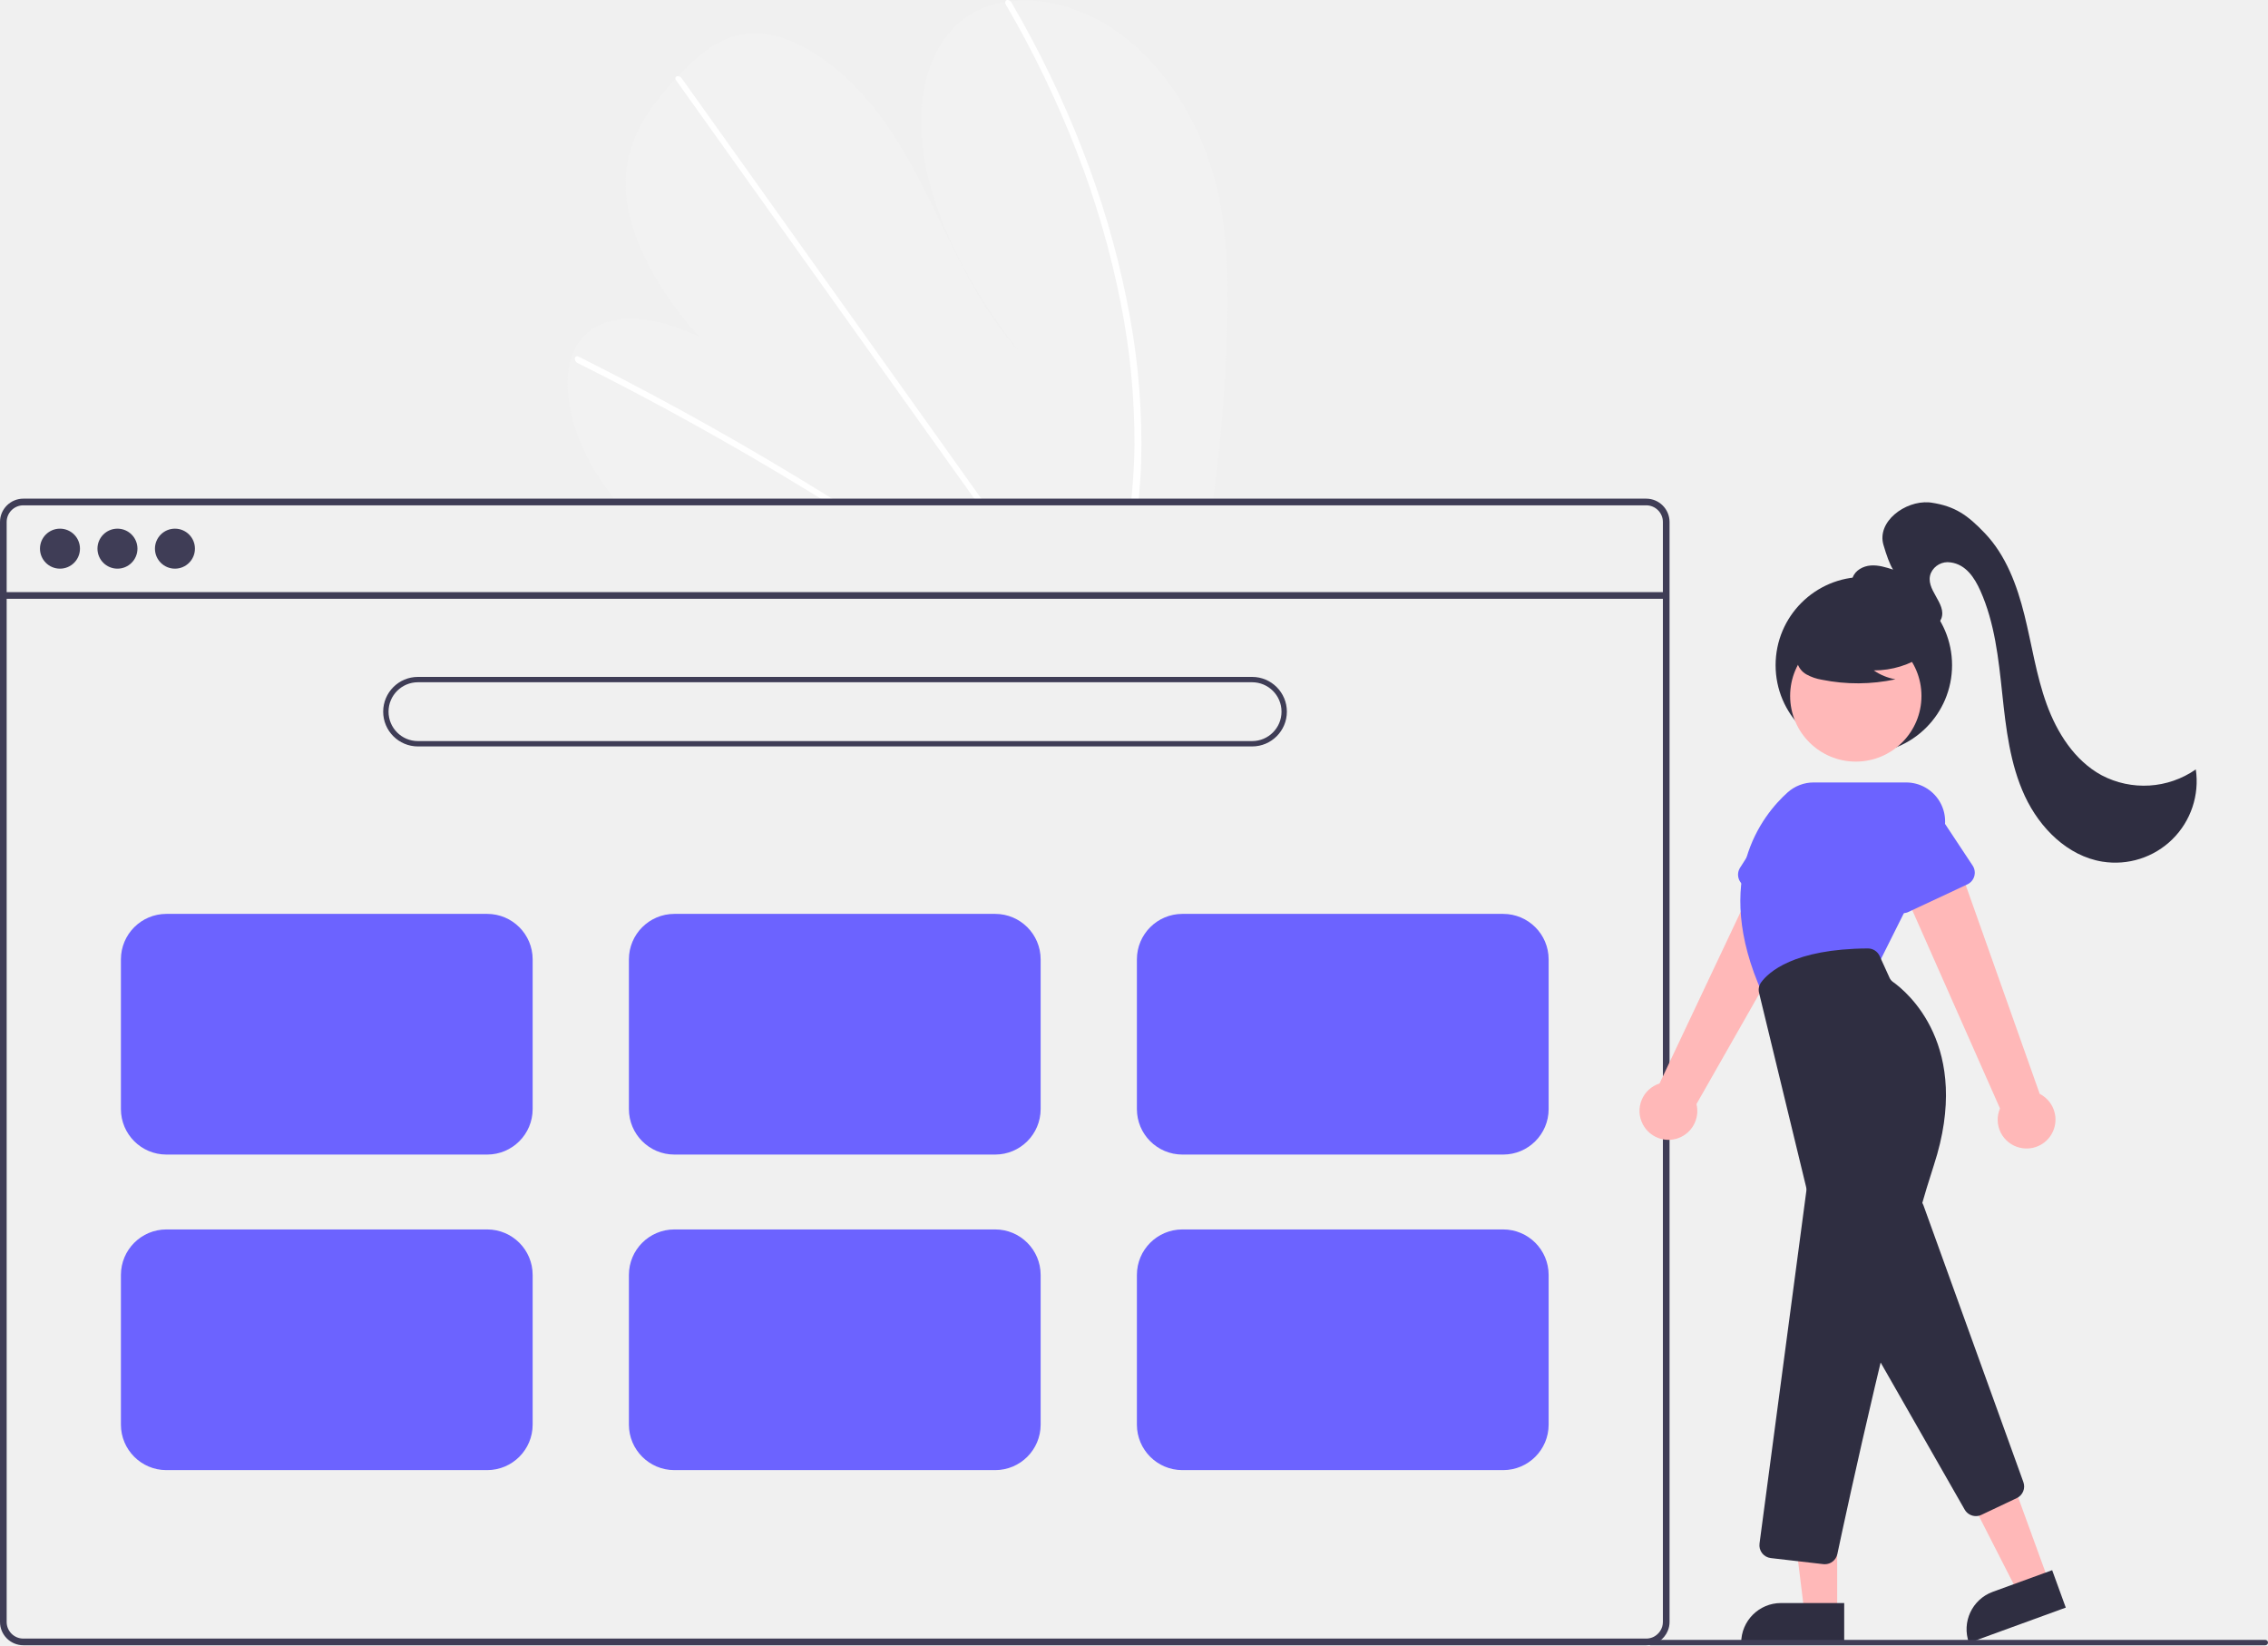
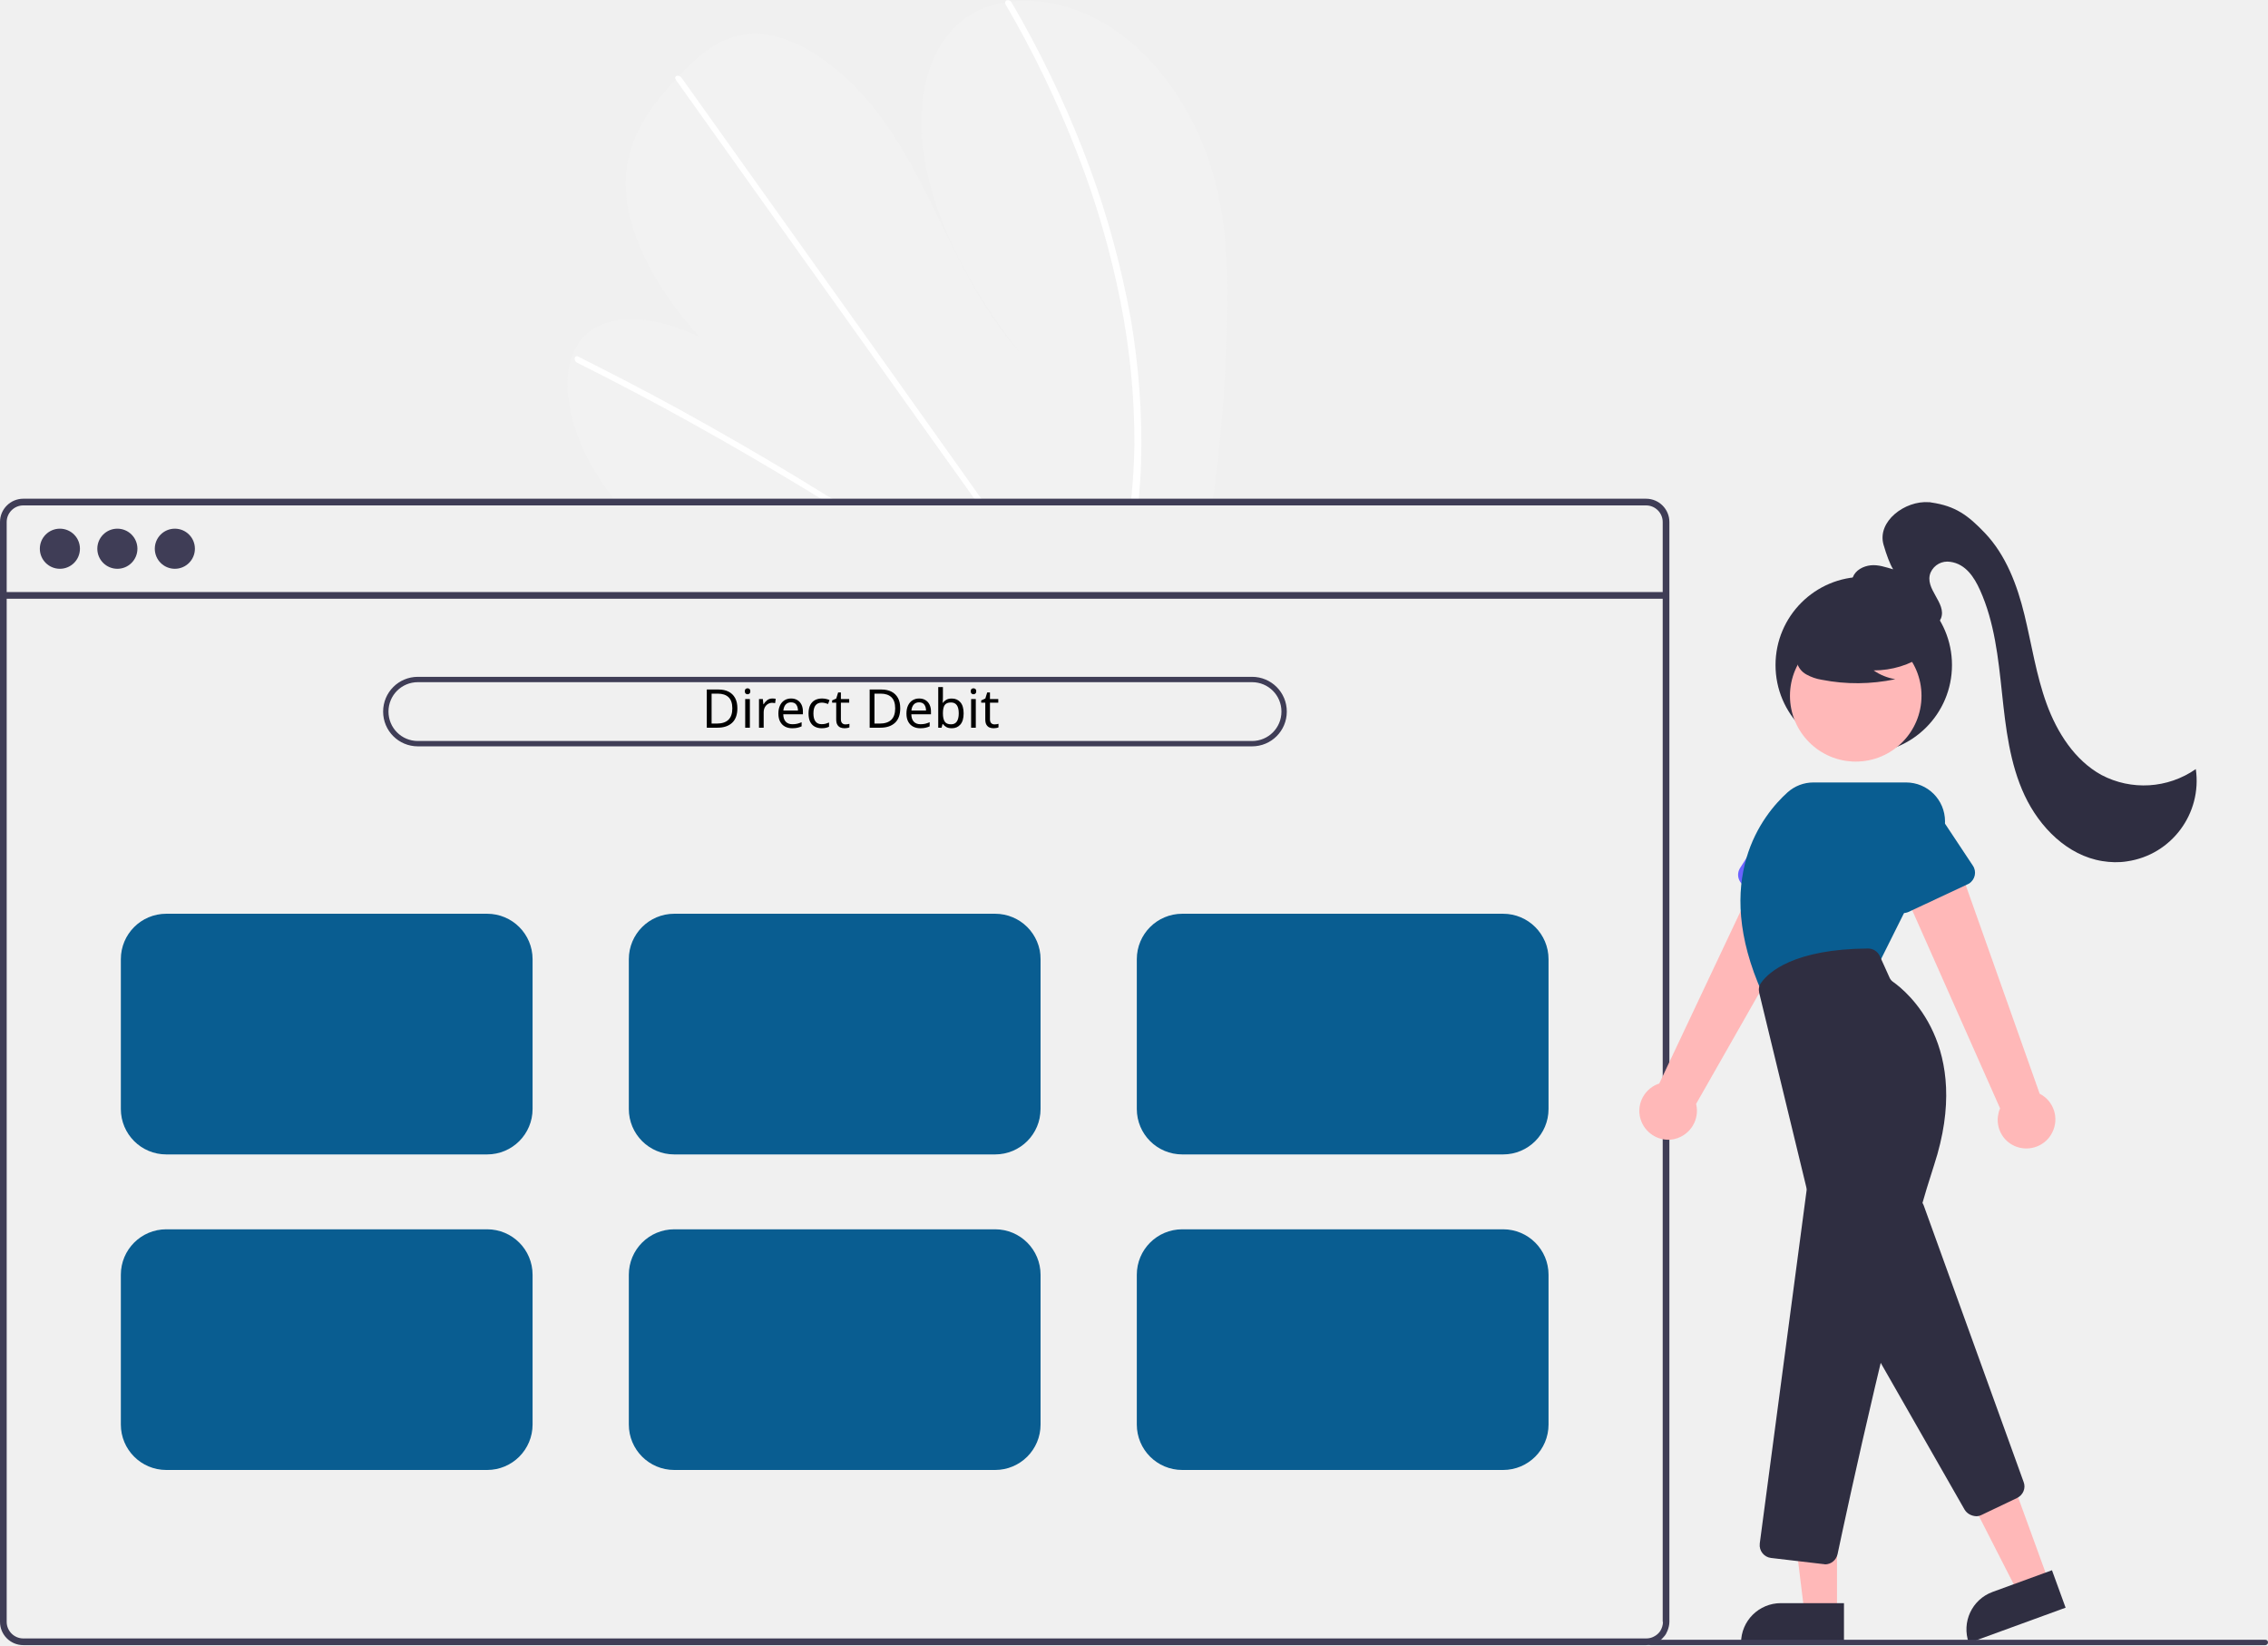
- <svg xmlns="http://www.w3.org/2000/svg" id="aee208a0-d3af-4f9e-8f7e-ec9443f0f7b7" data-name="Layer 1" width="848.284" height="615.234" viewBox="0 0 848.284 615.234">
-   <path d="M634.899,256.958a554.592,554.592,0,0,1-5.228,71.262c-.115.829-.239,1.659-.354,2.488L406.04,329.46c-.656-.824-1.301-1.657-1.926-2.501-2.085-2.792-4.038-5.663-5.832-8.633-8.62-14.308-12.567-31.061-8.612-42.619l.071-.18a20.281,20.281,0,0,1,3.958-6.878c9.017-10.15,27.248-8.458,43.792-.265-14.839-16.243-26.655-36.739-27.553-55.035-.88-17.845,8.451-30.593,18.572-41.427.332-.358.664-.706.996-1.054.161-.179.332-.348.493-.527,7.896-8.256,17.102-16.395,30.427-15.41,14.614,1.082,30.816,13.322,42.177,27.586,11.36,14.254,18.91,30.446,26.562,46.249,7.662,15.793,15.951,31.99,28.246,45.489C540.758,253.192,527.332,229.226,522.372,205.918s-.595-45.694,14.247-56.671a34.713,34.713,0,0,1,15.205-6.135c.64-.106,1.291-.193,1.951-.269,13.739-1.563,30.143,3.188,44.1,14.547,15.37,12.506,26.027,31.046,31.329,48.646C634.505,223.635,635.07,240.578,634.899,256.958Z" transform="translate(-175.858 -142.383)" fill="#f2f2f2" />
-   <path d="M488.818,329.923l-4.269-.024q-2.033-1.271-4.086-2.513c-.847-.535-1.704-1.05-2.562-1.574q-21.243-12.974-42.751-24.889Q413.661,288.997,391.956,278.171a1.789,1.789,0,0,1-1.029-2.046.515.515,0,0,1,.071-.15c.202-.379.653-.536,1.311-.213,1.775.89,3.56,1.78,5.335,2.69q21.764,11.012,43.342,23.123,21.563,12.106,42.879,25.28c.299.182.598.373.897.555C486.118,328.247,487.463,329.085,488.818,329.923Z" transform="translate(-175.858 -142.383)" fill="#fff" />
-   <path d="M543.868,330.23l-2.64-.015c-.595-.833-1.181-1.667-1.776-2.5q-20.985-29.428-41.962-58.855-34.351-48.178-68.682-96.355a1.7,1.7,0,0,1-.297-.582c-.196-.711.327-1.128.996-1.054a2.006,2.006,0,0,1,1.395.888q19.259,27.018,38.509,54.016,34.173,47.937,68.336,95.863c1.449,2.028,2.897,4.066,4.346,6.094C542.687,328.564,543.282,329.397,543.868,330.23Z" transform="translate(-175.858 -142.383)" fill="#fff" />
-   <path d="M602.684,314.899c-.135,4.449-.429,8.828-.814,13.166q-.112,1.244-.224,2.489l-2.77-.015c.085-.829.169-1.659.244-2.489.585-6.267,1.001-12.605,1.057-19.114a266.656,266.656,0,0,0-5.25-53.75,334.665,334.665,0,0,0-16.259-55.842A383.492,383.492,0,0,0,552.068,144.093a1.476,1.476,0,0,1-.245-.981c.114-.789,1.165-1.024,1.951-.269a2.293,2.293,0,0,1,.397.502q1.917,3.296,3.763,6.611a383.228,383.228,0,0,1,25.461,55.443,333.081,333.081,0,0,1,15.157,55.926A263.074,263.074,0,0,1,602.684,314.899Z" transform="translate(-175.858 -142.383)" fill="#fff" />
-   <path d="M791.578,328.857h-607a8.728,8.728,0,0,0-8.72,8.72v411.32a8.728,8.728,0,0,0,8.72,8.72h607a8.712,8.712,0,0,0,6.63-3.06,2.043,2.043,0,0,0,.19-.24,8.166,8.166,0,0,0,1.25-2.11,8.507,8.507,0,0,0,.66-3.31V337.577A8.73,8.73,0,0,0,791.578,328.857Zm6.24,420.04a6.175,6.175,0,0,1-1.03,3.42,6.446,6.446,0,0,1-2.36,2.12,6.184,6.184,0,0,1-2.85.69h-607a6.238,6.238,0,0,1-6.23-6.23V337.577a6.238,6.238,0,0,1,6.23-6.23h607a6.239,6.239,0,0,1,6.24,6.23Z" transform="translate(-175.858 -142.383)" fill="#3f3d56" />
-   <rect x="1.243" y="221.423" width="621.957" height="2.493" fill="#3f3d56" />
-   <circle cx="22.432" cy="205.17" r="7.478" fill="#3f3d56" />
-   <circle cx="43.932" cy="205.17" r="7.478" fill="#3f3d56" />
-   <circle cx="65.433" cy="205.17" r="7.478" fill="#3f3d56" />
-   <path d="M644.177,421.509h-312a13,13,0,0,1,0-26h312a13,13,0,0,1,0,26Zm-312-24a11,11,0,0,0,0,22h312a11,11,0,0,0,0-22Z" transform="translate(-175.858 -142.383)" fill="#3f3d56" />
-   <path d="M358.083,574.127h-120a17.019,17.019,0,0,1-17-17v-56a17.019,17.019,0,0,1,17-17h120a17.019,17.019,0,0,1,17,17v56A17.019,17.019,0,0,1,358.083,574.127Z" transform="translate(-175.858 -142.383)" fill="#6c63ff" />
-   <path d="M548.083,574.127h-120a17.019,17.019,0,0,1-17-17v-56a17.019,17.019,0,0,1,17-17h120a17.019,17.019,0,0,1,17,17v56A17.019,17.019,0,0,1,548.083,574.127Z" transform="translate(-175.858 -142.383)" fill="#6c63ff" />
-   <path d="M738.083,574.127h-120a17.019,17.019,0,0,1-17-17v-56a17.019,17.019,0,0,1,17-17h120a17.019,17.019,0,0,1,17,17v56A17.019,17.019,0,0,1,738.083,574.127Z" transform="translate(-175.858 -142.383)" fill="#6c63ff" />
-   <path d="M358.083,692.127h-120a17.019,17.019,0,0,1-17-17v-56a17.019,17.019,0,0,1,17-17h120a17.019,17.019,0,0,1,17,17v56A17.019,17.019,0,0,1,358.083,692.127Z" transform="translate(-175.858 -142.383)" fill="#6c63ff" />
-   <path d="M548.083,692.127h-120a17.019,17.019,0,0,1-17-17v-56a17.019,17.019,0,0,1,17-17h120a17.019,17.019,0,0,1,17,17v56A17.019,17.019,0,0,1,548.083,692.127Z" transform="translate(-175.858 -142.383)" fill="#6c63ff" />
-   <path d="M738.083,692.127h-120a17.019,17.019,0,0,1-17-17v-56a17.019,17.019,0,0,1,17-17h120a17.019,17.019,0,0,1,17,17v56A17.019,17.019,0,0,1,738.083,692.127Z" transform="translate(-175.858 -142.383)" fill="#6c63ff" />
-   <circle cx="697.115" cy="248.744" r="33" fill="#2f2e41" />
-   <path d="M790.301,562.796a10.743,10.743,0,0,1,6.253-15.24l41.816-88.459,19.128,13.413-47.119,82.735a10.801,10.801,0,0,1-20.078,7.551Z" transform="translate(-175.858 -142.383)" fill="#ffb8b8" />
-   <path d="M826.133,470.841a4.812,4.812,0,0,1,.552-3.973l13.001-20.382a13.377,13.377,0,0,1,24.456,10.85l-6.549,23.353a4.817,4.817,0,0,1-6.604,3.096L828.78,473.855A4.811,4.811,0,0,1,826.133,470.841Z" transform="translate(-175.858 -142.383)" fill="#6c63ff" />
-   <path d="M931.348,571.566a10.743,10.743,0,0,1-7.445-14.694l-39.602-89.472,22.655-5.706,31.804,89.742a10.801,10.801,0,0,1-7.412,20.13Z" transform="translate(-175.858 -142.383)" fill="#ffb8b8" />
-   <polygon points="766.285 591.358 754.765 595.553 733.105 553.115 750.107 546.924 766.285 591.358" fill="#ffb8b8" />
-   <path d="M923.479,735.693H947.123a0,0,0,0,1,0,0v14.887a0,0,0,0,1,0,0H908.592a0,0,0,0,1,0,0v0A14.887,14.887,0,0,1,923.479,735.693Z" transform="translate(-374.1125 219.9076) rotate(-20.00652)" fill="#2f2e41" />
-   <path d="M910.695,706.898l-43.887-76.802a4.822,4.822,0,0,1,.052-4.868l19.762-32.937a4.817,4.817,0,0,1,8.661.841l37.364,103.468a4.799,4.799,0,0,1-2.469,5.99l-13.239,6.271a4.774,4.774,0,0,1-2.044.459A4.84,4.84,0,0,1,910.695,706.898Z" transform="translate(-175.858 -142.383)" fill="#2f2e41" />
-   <circle cx="694.111" cy="260.239" r="24.561" fill="#ffb8b8" />
-   <path d="M835.034,513.874c-19.342-42.889.157-66.859,9.439-75.173a14.557,14.557,0,0,1,9.73-3.721h34.599a14.576,14.576,0,0,1,13.038,21.095l-23.13,46.259-43.488,11.96Z" transform="translate(-175.858 -142.383)" fill="#6c63ff" />
-   <path d="M885.651,483.434a4.812,4.812,0,0,1-2.645-3.015l-6.924-23.163a13.377,13.377,0,0,1,24.198-11.413l13.39,20.223a4.817,4.817,0,0,1-1.974,7.022l-22.033,10.314A4.811,4.811,0,0,1,885.651,483.434Z" transform="translate(-175.858 -142.383)" fill="#6c63ff" />
-   <polygon points="687.147 602.955 674.887 602.954 669.055 555.666 687.149 555.667 687.147 602.955" fill="#ffb8b8" />
-   <path d="M666.13,599.451h23.644a0,0,0,0,1,0,0v14.887a0,0,0,0,1,0,0H651.243a0,0,0,0,1,0,0v0A14.887,14.887,0,0,1,666.13,599.451Z" fill="#2f2e41" />
-   <path d="M857.81,727.286l-19.629-2.264a4.818,4.818,0,0,1-4.223-5.42l17.518-131.9a3.75,3.75,0,0,0-.073-1.377l-17.608-72.645a4.761,4.761,0,0,1,.754-3.926c2.73-3.764,12.086-12.537,39.914-12.703h.03a4.834,4.834,0,0,1,4.397,2.827l3.712,8.166a3.763,3.763,0,0,0,1.253,1.513c5.11,3.617,29.862,23.918,15.328,68.489-14.285,43.807-32.587,128.855-36.111,145.459a4.791,4.791,0,0,1-4.698,3.814A4.925,4.925,0,0,1,857.81,727.286Z" transform="translate(-175.858 -142.383)" fill="#2f2e41" />
-   <path d="M895.777,387.173A33.405,33.405,0,0,1,876.686,393.073a20.471,20.471,0,0,0,8.114,3.338,67.359,67.359,0,0,1-27.514.155,17.807,17.807,0,0,1-5.76-1.978,7.289,7.289,0,0,1-3.555-4.755c-.604-3.449,2.083-6.582,4.876-8.693A35.967,35.967,0,0,1,883.071,375.1c3.376.873,6.759,2.347,8.951,5.059s2.843,6.891.753,9.684Z" transform="translate(-175.858 -142.383)" fill="#2f2e41" />
-   <path d="M879.378,370.088c-2.806-.934-5.693-1.914-7.916-3.864s-3.634-5.139-2.635-7.922c.963-2.682,3.896-4.248,6.738-4.459s5.638.669,8.351,1.537c-1.227-1.854-2.495-5.449-3.605-9.241-2.532-8.652,8.02-16.553,17.011-15.901q.397.029.769.083c9.066,1.323,13.769,4.781,20.101,11.403,7.921,8.284,12.063,19.461,14.837,30.582s4.403,22.564,8.305,33.341S951.817,426.785,961.88,432.271a33.982,33.982,0,0,0,35.26-2.173,30.442,30.442,0,0,1-34.972,34.484c-12.992-2.098-23.4-12.563-28.958-24.491s-7.077-25.281-8.471-38.367-2.807-26.434-8.185-38.445c-2.177-4.861-5.381-9.809-11.107-10.585a6.89,6.89,0,0,0-7.387,3.959c-2.518,6.094,6.096,11.254,3.889,17.061a6.393,6.393,0,0,1-5.692,3.887c-4.164.274-7.584-2.113-10.806-4.416C878.859,368.472,879.378,370.088,879.378,370.088Z" transform="translate(-175.858 -142.383)" fill="#2f2e41" />
-   <path d="M1023.142,757.617h-230a1,1,0,0,1,0-2h230a1,1,0,0,1,0,2Z" transform="translate(-175.858 -142.383)" fill="#3f3d56" />
+ <svg xmlns="http://www.w3.org/2000/svg" version="1.1" id="aee208a0-d3af-4f9e-8f7e-ec9443f0f7b7" x="0px" y="0px" viewBox="0 0 848.3 615.2" style="enable-background:new 0 0 848.3 615.2;" xml:space="preserve">
+   <style type="text/css">
+ 	.st0{fill:#F2F2F2;}
+ 	.st1{fill:#FFFFFF;}
+ 	.st2{fill:#3F3D56;}
+ 	.st3{fill:#095D91;}
+ 	.st4{font-family:'Poppins-Regular';}
+ 	.st5{font-size:20px;}
+ 	.st6{fill:none;}
+ 	.st7{fill:#2F2E41;}
+ 	.st8{fill:#FFB8B8;}
+ 	.st9{fill:#6C63FF;}
+ </style>
+   <path class="st0" d="M459,114.6c-0.2,23.8-2,47.6-5.2,71.3c-0.1,0.8-0.2,1.7-0.4,2.5l-223.3-1.2c-0.7-0.8-1.3-1.7-1.9-2.5  c-2.1-2.8-4-5.7-5.8-8.6c-8.6-14.3-12.6-31.1-8.6-42.6l0.1-0.2c0.9-2.5,2.2-4.9,4-6.9c9-10.1,27.2-8.5,43.8-0.3  c-14.8-16.2-26.7-36.7-27.6-55c-0.9-17.8,8.5-30.6,18.6-41.4c0.3-0.4,0.7-0.7,1-1.1c0.2-0.2,0.3-0.3,0.5-0.5  c7.9-8.3,17.1-16.4,30.4-15.4c14.6,1.1,30.8,13.3,42.2,27.6c11.4,14.3,18.9,30.4,26.6,46.2c7.7,15.8,16,32,28.2,45.5  c-16.7-21.1-30.1-45-35-68.3s-0.6-45.7,14.2-56.7c4.5-3.2,9.7-5.3,15.2-6.1c0.6-0.1,1.3-0.2,2-0.3C391.7-1.1,408.1,3.6,422,15  c15.4,12.5,26,31,31.3,48.6C458.6,81.3,459.2,98.2,459,114.6z" />
+   <path class="st1" d="M313,187.5l-4.3,0c-1.4-0.8-2.7-1.7-4.1-2.5c-0.8-0.5-1.7-1-2.6-1.6c-14.2-8.6-28.4-16.9-42.8-24.9  c-14.3-8-28.7-15.5-43.2-22.8c-0.8-0.3-1.2-1.2-1-2c0-0.1,0-0.1,0.1-0.1c0.2-0.4,0.7-0.5,1.3-0.2c1.8,0.9,3.6,1.8,5.3,2.7  c14.5,7.3,29,15,43.3,23.1c14.4,8.1,28.7,16.5,42.9,25.3c0.3,0.2,0.6,0.4,0.9,0.6C310.3,185.9,311.6,186.7,313,187.5z" />
+   <path class="st1" d="M368,187.8l-2.6,0c-0.6-0.8-1.2-1.7-1.8-2.5c-14-19.6-28-39.2-42-58.9c-22.9-32.1-45.8-64.2-68.7-96.4  c-0.1-0.2-0.2-0.4-0.3-0.6c-0.2-0.7,0.3-1.1,1-1.1c0.6,0.1,1.1,0.4,1.4,0.9c12.8,18,25.7,36,38.5,54c22.8,32,45.6,63.9,68.3,95.9  c1.4,2,2.9,4.1,4.3,6.1C366.8,186.2,367.4,187,368,187.8z" />
+   <path class="st1" d="M426.8,172.5c-0.1,4.4-0.4,8.8-0.8,13.2c-0.1,0.8-0.1,1.7-0.2,2.5l-2.8,0c0.1-0.8,0.2-1.7,0.2-2.5  c0.6-6.3,1-12.6,1.1-19.1c0.1-18-1.7-36.1-5.2-53.8c-3.8-19.1-9.2-37.7-16.3-55.8c-7.4-19.1-16.3-37.6-26.6-55.2  c-0.2-0.3-0.3-0.6-0.2-1c0.1-0.8,1.2-1,2-0.3c0.2,0.1,0.3,0.3,0.4,0.5c1.3,2.2,2.5,4.4,3.8,6.6c9.9,17.8,18.5,36.3,25.5,55.4  c6.7,18.2,11.7,36.9,15.2,55.9C425.9,136.6,427.3,154.6,426.8,172.5z" />
+   <path class="st2" d="M615.7,186.5H8.7c-4.8,0-8.7,3.9-8.7,8.7v411.3c0,4.8,3.9,8.7,8.7,8.7h607c2.6,0,5-1.1,6.6-3.1  c0.1-0.1,0.1-0.2,0.2-0.2c0.5-0.6,0.9-1.3,1.2-2.1c0.4-1,0.7-2.2,0.7-3.3V195.2C624.4,190.4,620.5,186.5,615.7,186.5z M622,606.5  c0,1.2-0.4,2.4-1,3.4c-0.6,0.9-1.4,1.6-2.4,2.1c-0.9,0.5-1.9,0.7-2.9,0.7H8.7c-3.4,0-6.2-2.8-6.2-6.2V195.2c0-3.4,2.8-6.2,6.2-6.2  h607c3.4,0,6.2,2.8,6.2,6.2V606.5z" />
+   <rect x="1.2" y="221.4" class="st2" width="622" height="2.5" />
+   <circle class="st2" cx="22.4" cy="205.2" r="7.5" />
+   <circle class="st2" cx="43.9" cy="205.2" r="7.5" />
+   <circle class="st2" cx="65.4" cy="205.2" r="7.5" />
+   <path class="st2" d="M468.3,279.1h-312c-7.2,0-13-5.8-13-13s5.8-13,13-13h312c7.2,0,13,5.8,13,13S475.5,279.1,468.3,279.1z   M156.3,255.1c-6.1,0-11,4.9-11,11s4.9,11,11,11h312c6.1,0,11-4.9,11-11s-4.9-11-11-11H156.3z" />
+   <path class="st3" d="M182.2,431.7h-120c-9.4,0-17-7.6-17-17v-56c0-9.4,7.6-17,17-17h120c9.4,0,17,7.6,17,17v56  C199.2,424.1,191.6,431.7,182.2,431.7z" />
+   <path class="st3" d="M372.2,431.7h-120c-9.4,0-17-7.6-17-17v-56c0-9.4,7.6-17,17-17h120c9.4,0,17,7.6,17,17v56  C389.2,424.1,381.6,431.7,372.2,431.7z" />
+   <path class="st3" d="M562.2,431.7h-120c-9.4,0-17-7.6-17-17v-56c0-9.4,7.6-17,17-17h120c9.4,0,17,7.6,17,17v56  C579.2,424.1,571.6,431.7,562.2,431.7z" />
+   <path class="st3" d="M182.2,549.7h-120c-9.4,0-17-7.6-17-17v-56c0-9.4,7.6-17,17-17h120c9.4,0,17,7.6,17,17v56  C199.2,542.1,191.6,549.7,182.2,549.7z" />
+   <text transform="matrix(1 0 0 1 200.0226 272.1258)" class="st4 st5">            Direct Debit</text>
+   <rect x="466.4" y="255.1" class="st6" width="1.9" height="5" />
+   <path class="st3" d="M372.2,549.7h-120c-9.4,0-17-7.6-17-17v-56c0-9.4,7.6-17,17-17h120c9.4,0,17,7.6,17,17v56  C389.2,542.1,381.6,549.7,372.2,549.7z" />
+   <path class="st3" d="M562.2,549.7h-120c-9.4,0-17-7.6-17-17v-56c0-9.4,7.6-17,17-17h120c9.4,0,17,7.6,17,17v56  C579.2,542.1,571.6,549.7,562.2,549.7z" />
+   <circle class="st7" cx="697.1" cy="248.7" r="33" />
+   <path class="st8" d="M614.4,420.4c-2.8-5.3-0.7-11.7,4.5-14.5c0.6-0.3,1.1-0.5,1.7-0.7l41.8-88.5l19.1,13.4l-47.1,82.7  c1.4,5.8-2.1,11.6-7.9,13.1C621.8,427.1,616.7,424.8,614.4,420.4L614.4,420.4z" />
+   <path class="st9" d="M650.3,328.5c-0.4-1.3-0.2-2.8,0.6-4l13-20.4c3-6.7,10.9-9.8,17.7-6.8c6.7,3,9.7,10.9,6.8,17.6l-6.5,23.4  c-0.7,2.6-3.4,4.1-5.9,3.3c-0.2-0.1-0.4-0.1-0.7-0.2l-22.2-9.9C651.6,330.9,650.7,329.8,650.3,328.5z" />
+   <path class="st8" d="M755.5,429.2c-5.8-1.3-9.4-7.1-8-12.9c0.1-0.6,0.3-1.2,0.6-1.8L708.4,325l22.7-5.7l31.8,89.7  c5.3,2.7,7.4,9.2,4.7,14.5C765.4,428,760.3,430.3,755.5,429.2L755.5,429.2z" />
+   <polygon class="st8" points="766.3,591.4 754.8,595.6 733.1,553.1 750.1,546.9 " />
+   <path class="st7" d="M745.3,595.3l22.2-8.1l0,0l5.1,14l0,0l-36.2,13.2l0,0l0,0C733.6,606.6,737.6,598.1,745.3,595.3L745.3,595.3z" />
+   <path class="st7" d="M734.8,564.5l-43.9-76.8c-0.9-1.5-0.8-3.4,0.1-4.9l19.8-32.9c1.4-2.3,4.3-3,6.6-1.7c1,0.6,1.7,1.5,2.1,2.5  l37.4,103.5c0.9,2.3-0.2,4.9-2.5,6l-13.2,6.3c-0.6,0.3-1.3,0.5-2,0.5C737.3,566.9,735.7,566,734.8,564.5z" />
+   <circle class="st8" cx="694.1" cy="260.2" r="24.6" />
+   <path class="st3" d="M659.2,371.5c-19.3-42.9,0.2-66.9,9.4-75.2c2.7-2.4,6.1-3.7,9.7-3.7h34.6c8.1,0,14.6,6.5,14.6,14.6  c0,2.3-0.5,4.5-1.5,6.5l-23.1,46.3l-43.5,12L659.2,371.5z" />
+   <path class="st3" d="M709.8,341.1c-1.3-0.6-2.2-1.7-2.6-3l-6.9-23.2c-3.1-6.7-0.2-14.7,6.5-17.8c6.7-3.1,14.6-0.3,17.7,6.4  l13.4,20.2c1.5,2.2,0.9,5.2-1.4,6.7c-0.2,0.1-0.4,0.2-0.6,0.3l-22,10.3C712.5,341.6,711.1,341.6,709.8,341.1z" />
+   <polygon class="st8" points="687.1,603 674.9,603 669.1,555.7 687.1,555.7 " />
+   <path class="st7" d="M666.1,599.5h23.6l0,0v14.9l0,0h-38.5l0,0l0,0C651.2,606.1,657.9,599.5,666.1,599.5L666.1,599.5z" />
+   <path class="st7" d="M682,584.9l-19.6-2.3c-2.6-0.3-4.5-2.7-4.2-5.3c0,0,0-0.1,0-0.1l17.5-131.9c0.1-0.5,0-0.9-0.1-1.4l-17.6-72.6  c-0.3-1.4-0.1-2.8,0.8-3.9c2.7-3.8,12.1-12.5,39.9-12.7h0c1.9,0,3.6,1.1,4.4,2.8l3.7,8.2c0.3,0.6,0.7,1.1,1.3,1.5  c5.1,3.6,29.9,23.9,15.3,68.5c-14.3,43.8-32.6,128.9-36.1,145.5c-0.5,2.2-2.4,3.8-4.7,3.8C682.3,584.9,682.1,584.9,682,584.9z" />
+   <path class="st7" d="M719.9,244.8c-5.6,3.9-12.3,5.9-19.1,5.9c2.4,1.7,5.2,2.8,8.1,3.3c-9.1,1.9-18.4,2-27.5,0.2c-2-0.3-4-1-5.8-2  c-1.8-1-3.1-2.7-3.6-4.8c-0.6-3.4,2.1-6.6,4.9-8.7c8.7-6.4,19.8-8.7,30.2-6c3.4,0.9,6.8,2.3,9,5.1s2.8,6.9,0.8,9.7L719.9,244.8z" />
+   <path class="st7" d="M703.5,227.7c-2.8-0.9-5.7-1.9-7.9-3.9s-3.6-5.1-2.6-7.9c1-2.7,3.9-4.2,6.7-4.5s5.6,0.7,8.4,1.5  c-1.2-1.9-2.5-5.4-3.6-9.2c-2.5-8.7,8-16.6,17-15.9c0.3,0,0.5,0,0.8,0.1c9.1,1.3,13.8,4.8,20.1,11.4c7.9,8.3,12.1,19.5,14.8,30.6  s4.4,22.6,8.3,33.3s10.5,21.1,20.5,26.6c11.2,5.9,24.8,5.1,35.3-2.2c2.4,16.6-9.1,32.1-25.7,34.5c-3.1,0.5-6.2,0.4-9.3-0.1  c-13-2.1-23.4-12.6-29-24.5s-7.1-25.3-8.5-38.4s-2.8-26.4-8.2-38.4c-2.2-4.9-5.4-9.8-11.1-10.6c-3.1-0.5-6.1,1.1-7.4,4  c-2.5,6.1,6.1,11.3,3.9,17.1c-1,2.3-3.2,3.8-5.7,3.9c-4.2,0.3-7.6-2.1-10.8-4.4C703,226.1,703.5,227.7,703.5,227.7z" />
+   <path class="st2" d="M847.3,615.2h-230c-0.6,0-1-0.4-1-1s0.4-1,1-1h230c0.6,0,1,0.4,1,1S847.8,615.2,847.3,615.2z" />
</svg>
